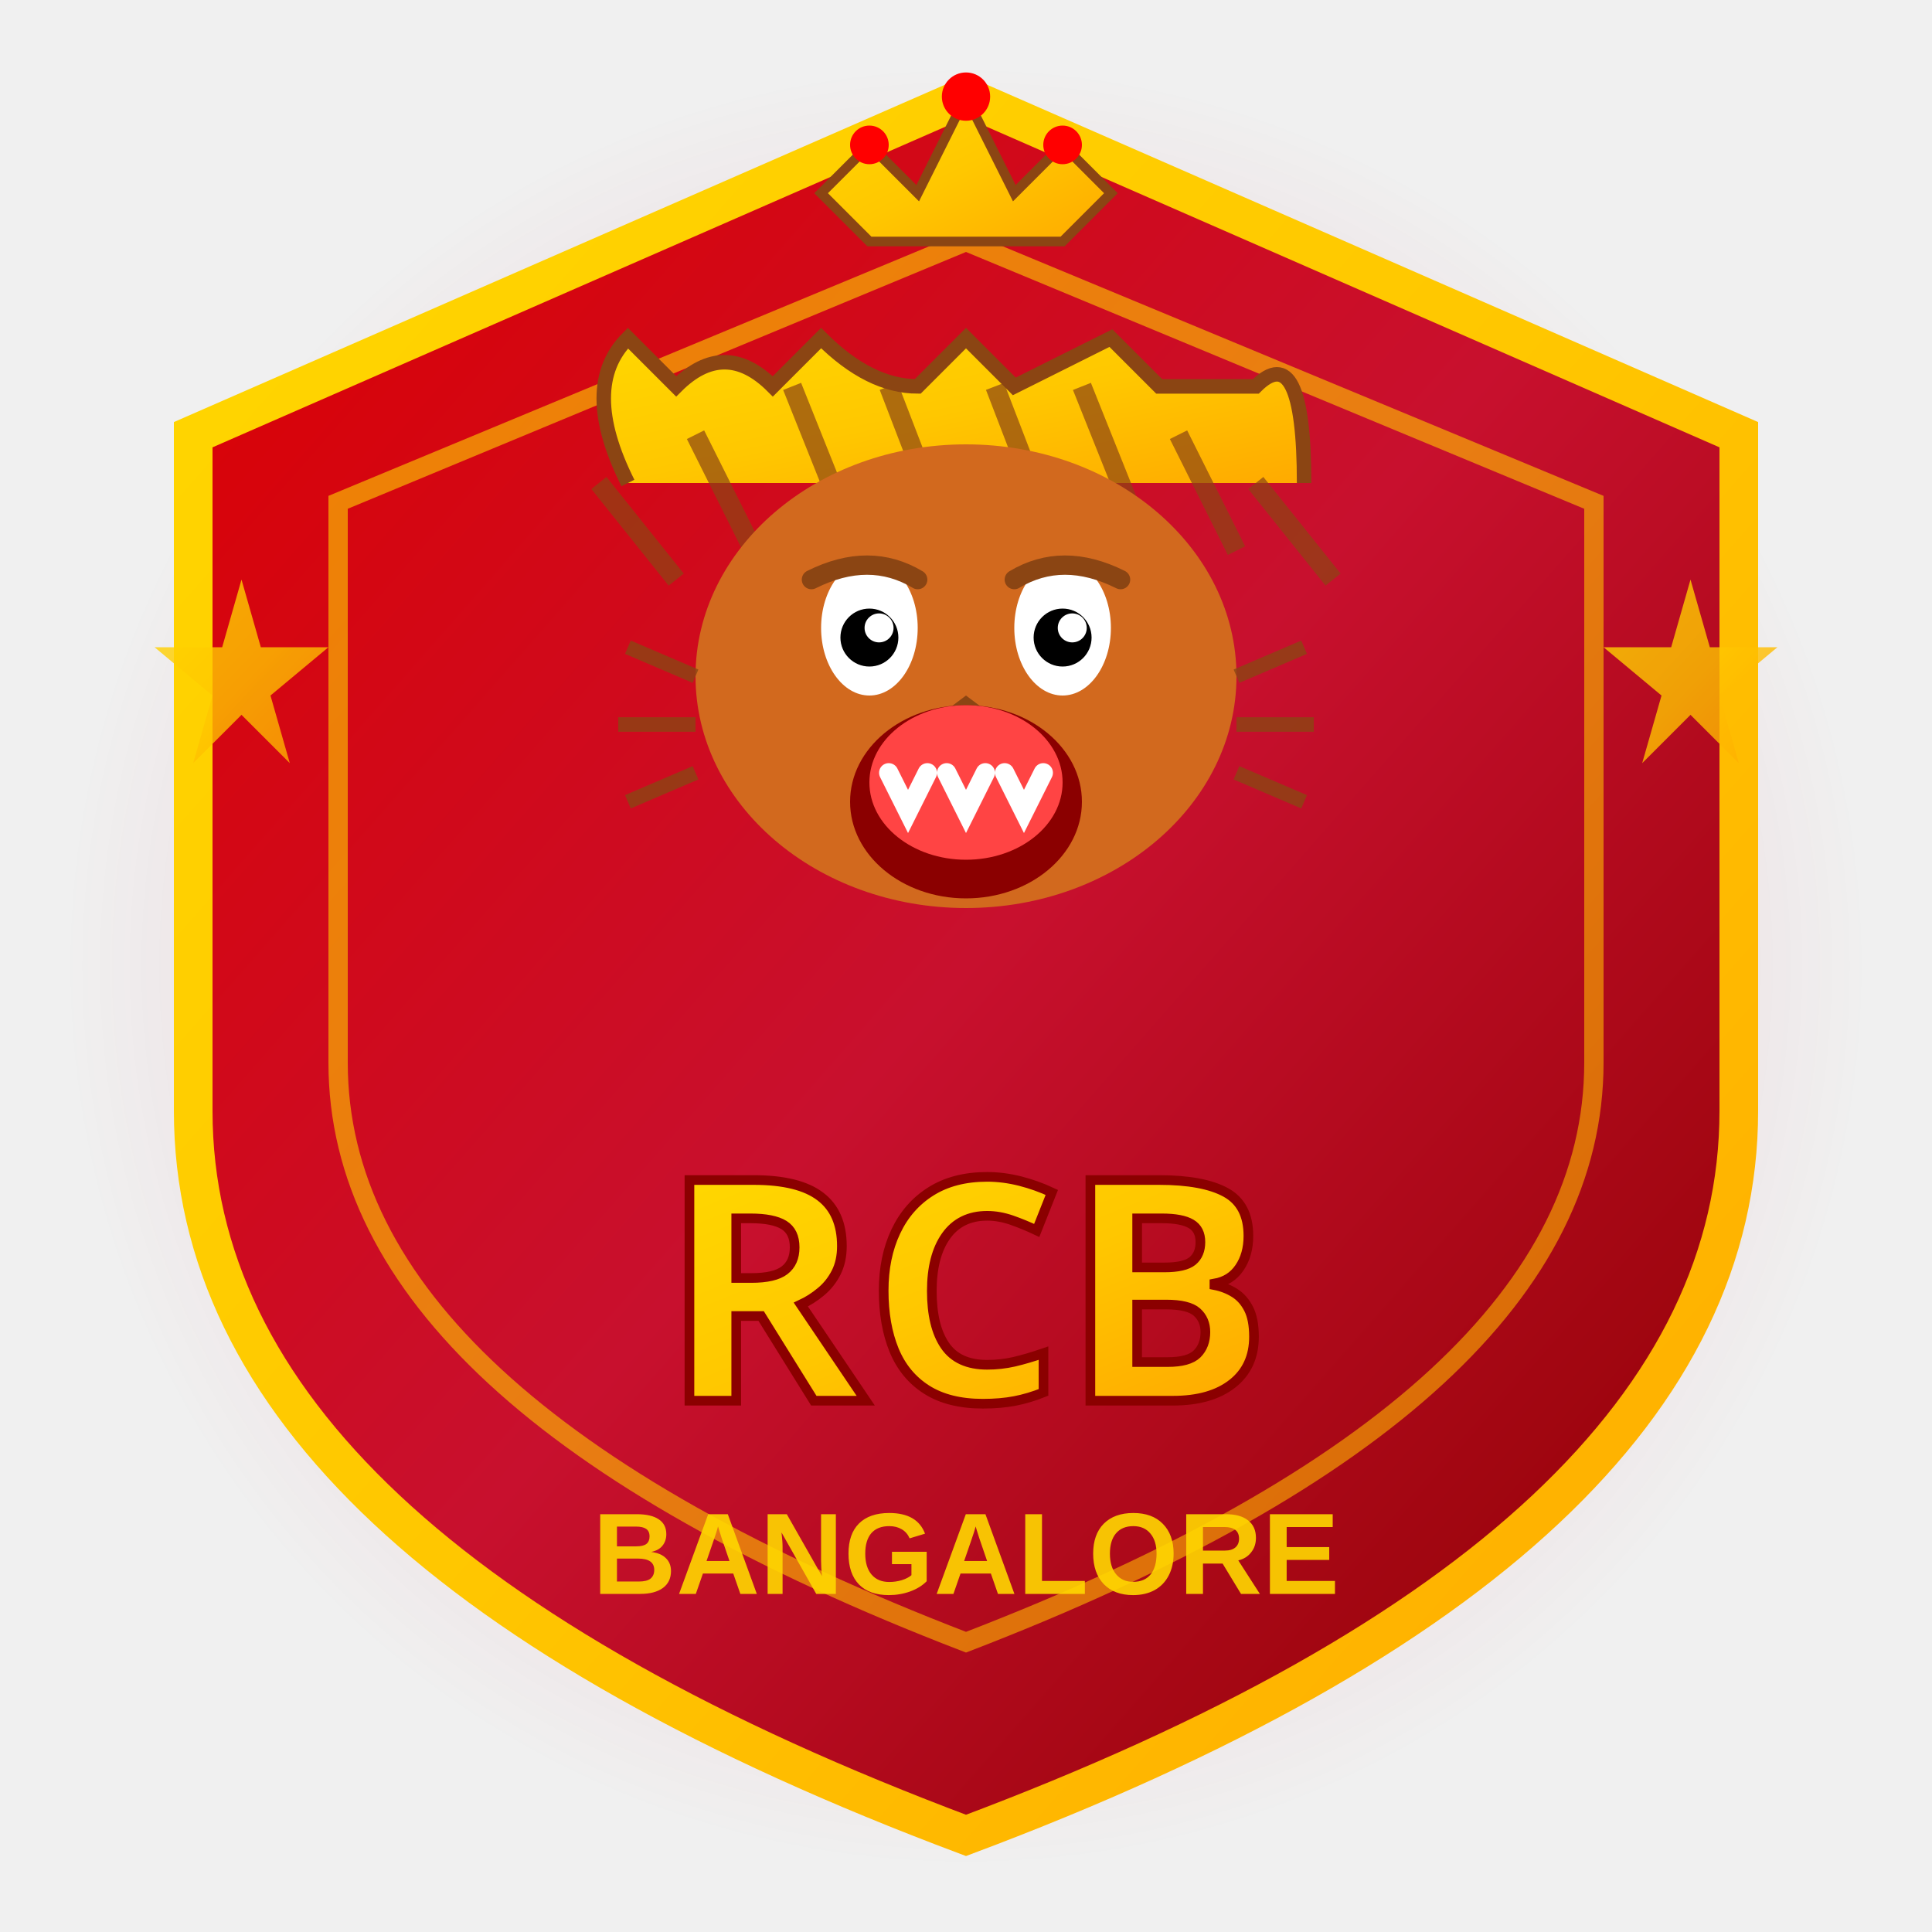
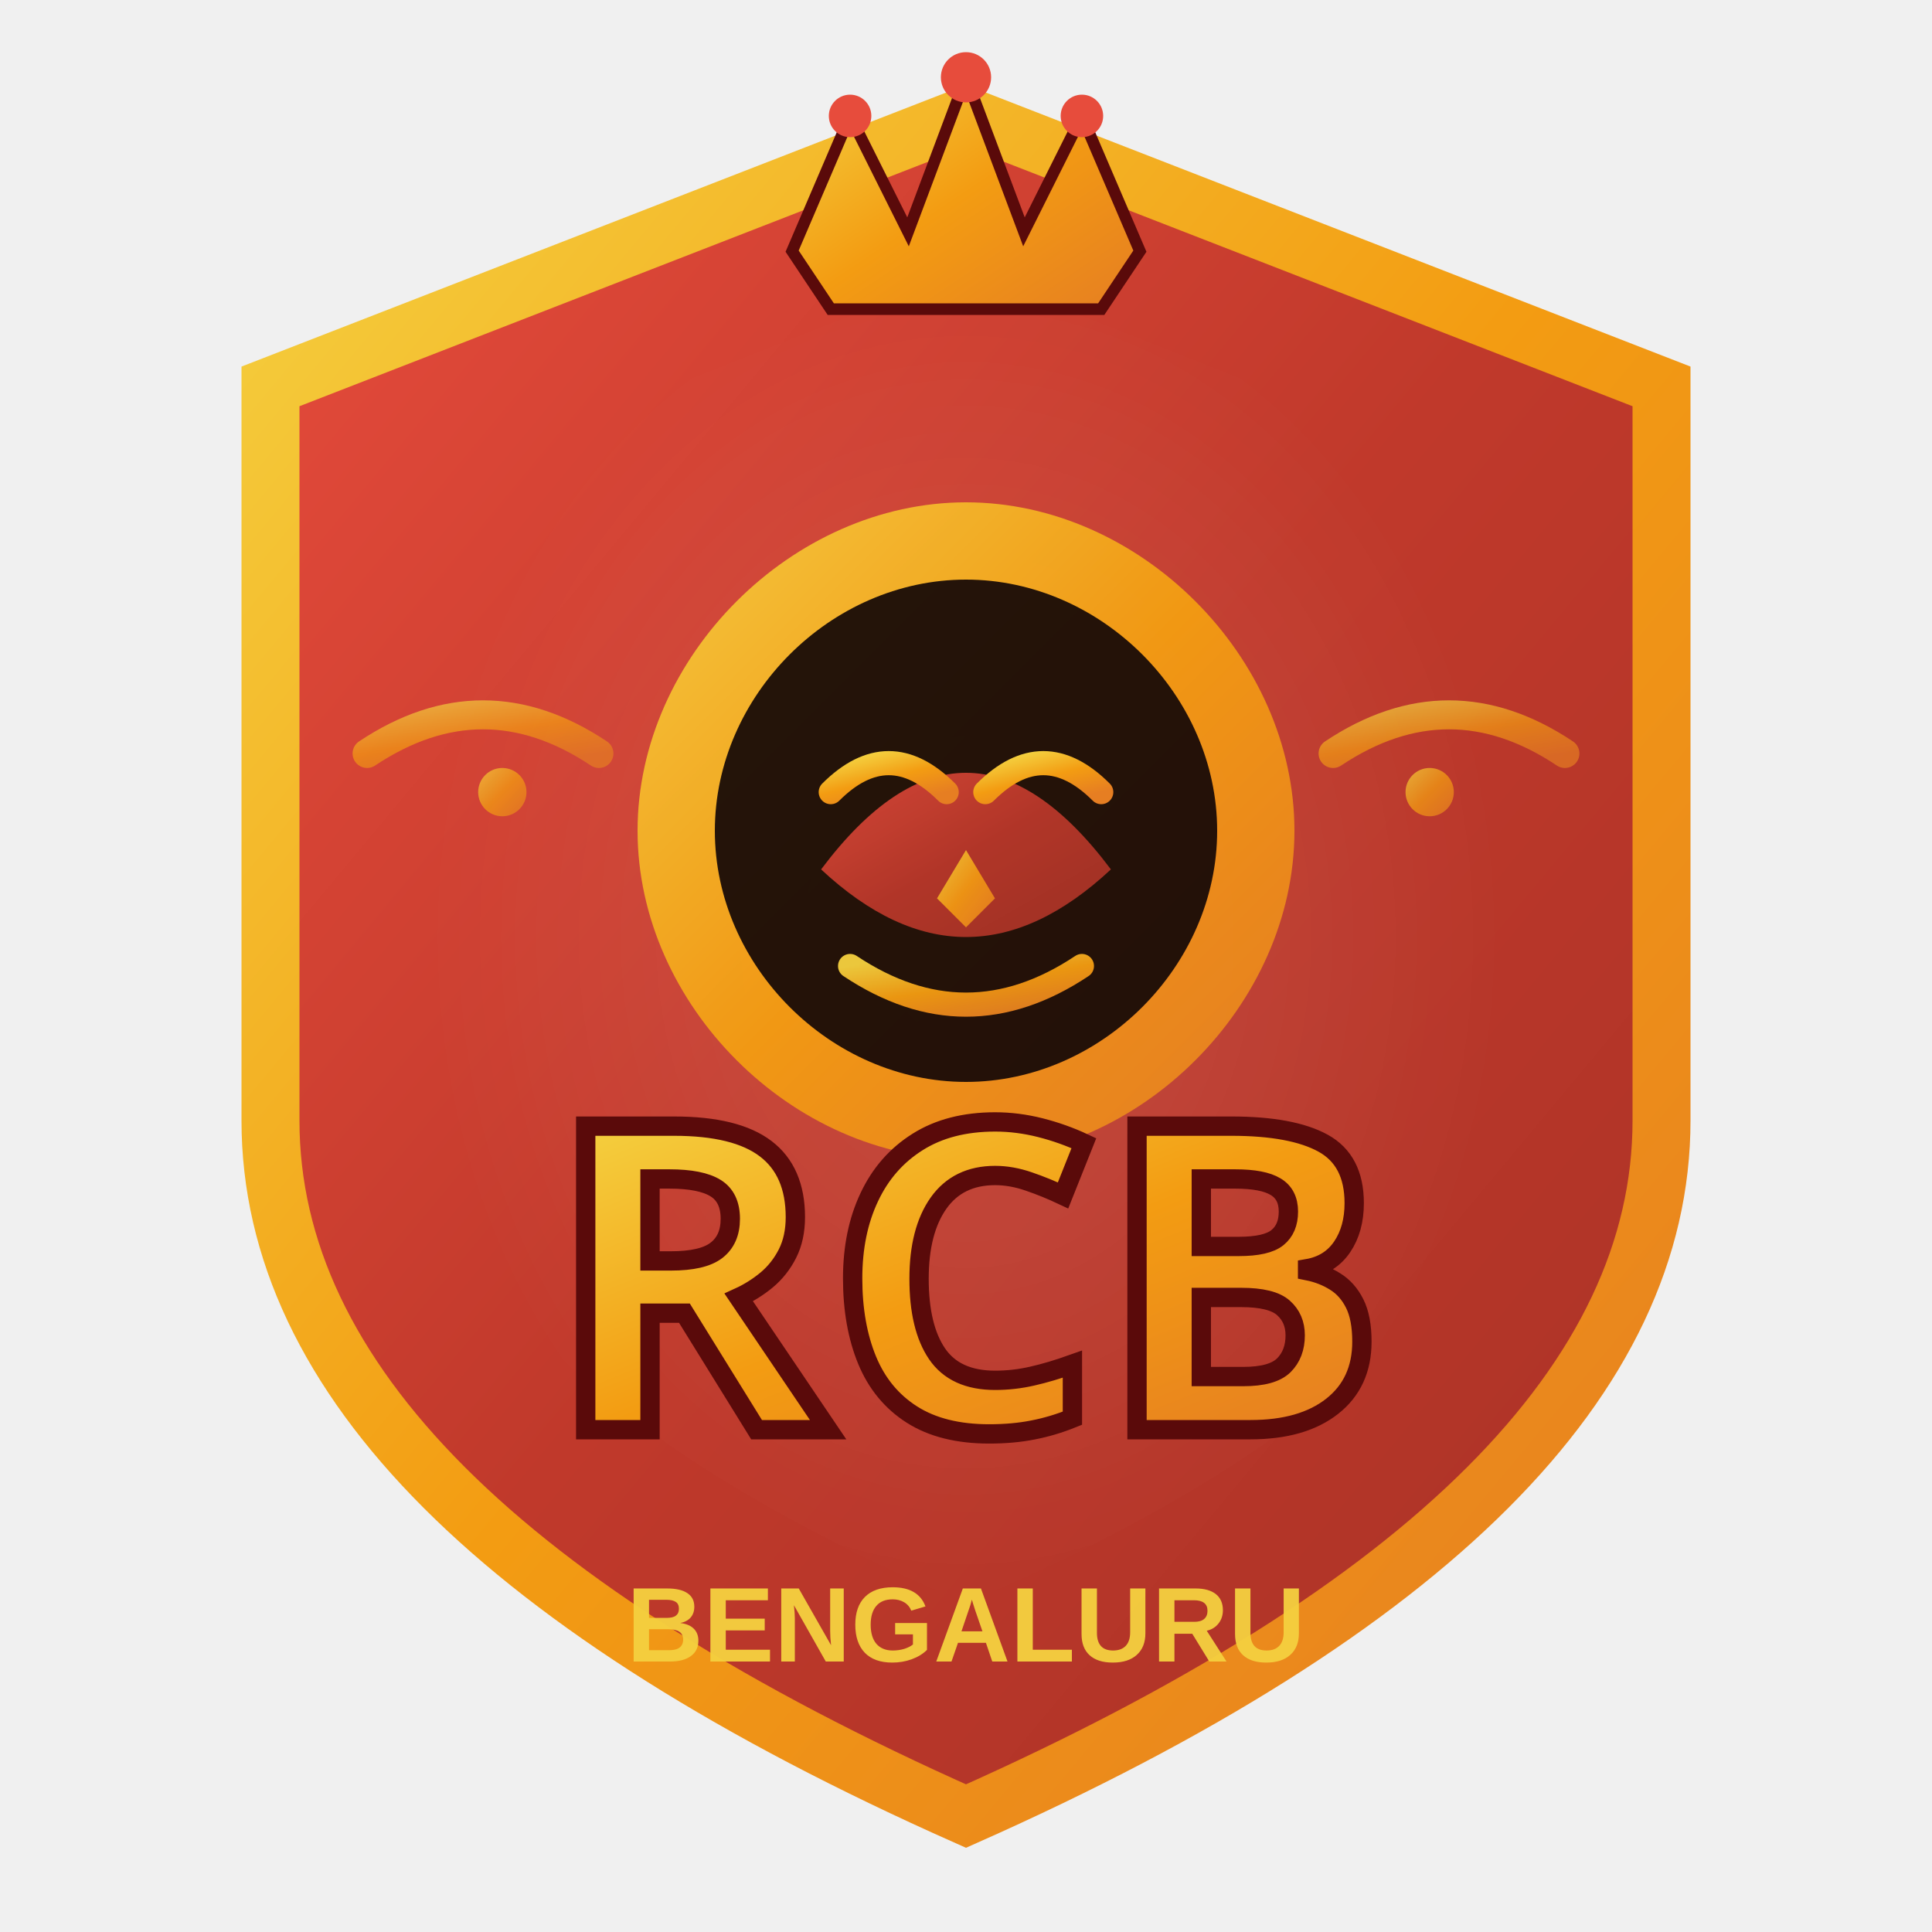
<svg xmlns="http://www.w3.org/2000/svg" width="200" height="200" viewBox="0 0 200 200">
  <defs>
-     <linearGradient id="rcb-premium-red" x1="0%" y1="0%" x2="100%" y2="100%">
-       <stop offset="0%" style="stop-color:#DC0000;stop-opacity:1" />
-       <stop offset="50%" style="stop-color:#C8102E;stop-opacity:1" />
-       <stop offset="100%" style="stop-color:#8B0000;stop-opacity:1" />
+     <linearGradient id="rcb-red" x1="0%" y1="0%" x2="100%" y2="100%">
+       <stop offset="0%" style="stop-color:#E74C3C;stop-opacity:1" />
+       <stop offset="50%" style="stop-color:#C0392B;stop-opacity:1" />
+       <stop offset="100%" style="stop-color:#A93226;stop-opacity:1" />
    </linearGradient>
-     <linearGradient id="rcb-premium-gold" x1="0%" y1="0%" x2="100%" y2="100%">
-       <stop offset="0%" style="stop-color:#FFD700;stop-opacity:1" />
-       <stop offset="50%" style="stop-color:#FFC700;stop-opacity:1" />
-       <stop offset="100%" style="stop-color:#FFAA00;stop-opacity:1" />
+     <linearGradient id="rcb-gold" x1="0%" y1="0%" x2="100%" y2="100%">
+       <stop offset="0%" style="stop-color:#F4D03F;stop-opacity:1" />
+       <stop offset="50%" style="stop-color:#F39C12;stop-opacity:1" />
+       <stop offset="100%" style="stop-color:#E67E22;stop-opacity:1" />
    </linearGradient>
-     <radialGradient id="rcb-glow" cx="50%" cy="50%">
-       <stop offset="0%" style="stop-color:#FF0000;stop-opacity:0.6" />
-       <stop offset="100%" style="stop-color:#C8102E;stop-opacity:0" />
+     <radialGradient id="rcb-shine" cx="50%" cy="50%">
+       <stop offset="0%" style="stop-color:#FFFFFF;stop-opacity:0.3" />
+       <stop offset="100%" style="stop-color:#FFFFFF;stop-opacity:0" />
    </radialGradient>
  </defs>
-   <circle cx="100" cy="100" r="95" fill="url(#rcb-glow)" opacity="0.4" />
-   <path d="M100 10 L180 45 L180 115 Q180 160 100 190 Q20 160 20 115 L20 45 Z" fill="url(#rcb-premium-red)" stroke="url(#rcb-premium-gold)" stroke-width="4" />
-   <path d="M100 25 L165 52 L165 110 Q165 145 100 170 Q35 145 35 110 L35 52 Z" fill="none" stroke="url(#rcb-premium-gold)" stroke-width="2" opacity="0.6" />
-   <g transform="translate(100, 75)">
-     <path d="M-35,-25 Q-40,-35 -35,-40 L-30,-35 Q-25,-40 -20,-35 L-15,-40 Q-10,-35 -5,-35 L0,-40 Q5,-35 5,-35 L15,-40 Q20,-35 20,-35 L30,-35 Q35,-40 35,-25" fill="url(#rcb-premium-gold)" stroke="#8B4513" stroke-width="1.5" />
-     <path d="M-38,-25 L-30,-15 M-28,-30 L-22,-18 M-18,-35 L-12,-20 M-8,-35 L-3,-22 M3,-35 L8,-22 M12,-35 L18,-20 M22,-30 L28,-18 M30,-25 L38,-15" stroke="#8B4513" stroke-width="2" fill="none" opacity="0.7" />
-     <ellipse cx="0" cy="-5" rx="28" ry="24" fill="#D2691E" />
-     <ellipse cx="-10" cy="-10" rx="5" ry="7" fill="#FFFFFF" />
-     <ellipse cx="10" cy="-10" rx="5" ry="7" fill="#FFFFFF" />
-     <circle cx="-10" cy="-9" r="3" fill="#000000" />
-     <circle cx="10" cy="-9" r="3" fill="#000000" />
-     <circle cx="-9" cy="-10" r="1.5" fill="#FFFFFF" />
-     <circle cx="11" cy="-10" r="1.5" fill="#FFFFFF" />
-     <path d="M-16,-15 Q-10,-18 -5,-15" stroke="#8B4513" stroke-width="2" fill="none" stroke-linecap="round" />
-     <path d="M5,-15 Q10,-18 16,-15" stroke="#8B4513" stroke-width="2" fill="none" stroke-linecap="round" />
-     <path d="M-4,0 L0,-3 L4,0 L0,3 Z" fill="#8B4513" />
-     <ellipse cx="0" cy="8" rx="12" ry="10" fill="#8B0000" />
-     <ellipse cx="0" cy="6" rx="10" ry="8" fill="#FF4444" />
-     <path d="M-8,5 L-6,9 L-4,5 M-2,5 L0,9 L2,5 M4,5 L6,9 L8,5" stroke="#FFFFFF" stroke-width="2" fill="none" stroke-linecap="round" />
-     <line x1="-28" y1="-5" x2="-35" y2="-8" stroke="#8B4513" stroke-width="1.5" opacity="0.8" />
-     <line x1="-28" y1="0" x2="-36" y2="0" stroke="#8B4513" stroke-width="1.5" opacity="0.8" />
-     <line x1="-28" y1="5" x2="-35" y2="8" stroke="#8B4513" stroke-width="1.5" opacity="0.8" />
-     <line x1="28" y1="-5" x2="35" y2="-8" stroke="#8B4513" stroke-width="1.5" opacity="0.8" />
-     <line x1="28" y1="0" x2="36" y2="0" stroke="#8B4513" stroke-width="1.5" opacity="0.8" />
-     <line x1="28" y1="5" x2="35" y2="8" stroke="#8B4513" stroke-width="1.5" opacity="0.8" />
+   <path d="M100 12 L172 40 L172 116 Q172 156 100 188 Q28 156 28 116 L28 40 Z" fill="url(#rcb-red)" stroke="url(#rcb-gold)" stroke-width="6" />
+   <path d="M100 28 L156 50 L156 112 Q156 142 100 166 Q44 142 44 112 L44 50 Z" fill="url(#rcb-shine)" opacity="0.35" />
+   <g transform="translate(100, 86)">
+     <path d="M0 -34 C-18 -34 -34 -18 -34 0 C-34 18 -18 34 0 34 C18 34 34 18 34 0 C34 -18 18 -34 0 -34 Z" fill="url(#rcb-gold)" opacity="0.95" />
+     <path d="M0 -26 C-14 -26 -26 -14 -26 0 C-26 14 -14 26 0 26 C14 26 26 14 26 0 C26 -14 14 -26 0 -26 Z" fill="#120606" opacity="0.92" />
+     <path d="M-15 4 Q0 -16 15 4 Q0 18 -15 4 Z" fill="url(#rcb-red)" opacity="0.9" />
+     <path d="M-14 -4 Q-8 -10 -2 -4" stroke="url(#rcb-gold)" stroke-width="2.5" fill="none" stroke-linecap="round" />
+     <path d="M2 -4 Q8 -10 14 -4" stroke="url(#rcb-gold)" stroke-width="2.5" fill="none" stroke-linecap="round" />
+     <path d="M0 2 L-3 7 L0 10 L3 7 Z" fill="url(#rcb-gold)" opacity="0.9" />
+     <path d="M-12,14 Q0,22 12,14" stroke="url(#rcb-gold)" stroke-width="2.5" fill="none" stroke-linecap="round" opacity="0.95" />
+     <path d="M-18 6 L-28 6" stroke="url(#rcb-gold)" stroke-width="2" stroke-linecap="round" opacity="0.65" />
+     <path d="M18 6 L28 6" stroke="url(#rcb-gold)" stroke-width="2" stroke-linecap="round" opacity="0.65" />
  </g>
-   <text x="100" y="145" font-family="Arial Black, sans-serif" font-size="32" font-weight="900" fill="url(#rcb-premium-gold)" text-anchor="middle" stroke="#8B0000" stroke-width="1">RCB</text>
-   <text x="100" y="165" font-family="Arial, sans-serif" font-size="12" font-weight="bold" fill="#FFD700" text-anchor="middle" opacity="0.9">BANGALORE</text>
-   <path d="M85,20 L90,15 L95,20 L100,10 L105,20 L110,15 L115,20 L110,25 L90,25 Z" fill="url(#rcb-premium-gold)" stroke="#8B4513" stroke-width="1" />
-   <circle cx="90" cy="15" r="2" fill="#FF0000" />
-   <circle cx="100" cy="10" r="2.5" fill="#FF0000" />
-   <circle cx="110" cy="15" r="2" fill="#FF0000" />
-   <polygon points="25,60 27,67 34,67 28,72 30,79 25,74 20,79 22,72 16,67 23,67" fill="url(#rcb-premium-gold)" opacity="0.8" />
-   <polygon points="175,60 177,67 184,67 178,72 180,79 175,74 170,79 172,72 166,67 173,67" fill="url(#rcb-premium-gold)" opacity="0.8" />
+   <text x="100" y="148" font-family="Arial Black, sans-serif" font-size="44" font-weight="900" fill="url(#rcb-gold)" text-anchor="middle" stroke="#5A0A0A" stroke-width="2">RCB</text>
+   <text x="100" y="172" font-family="Arial, sans-serif" font-size="11" font-weight="bold" fill="#F4D03F" text-anchor="middle" opacity="0.95">BENGALURU</text>
+   <g transform="translate(100, 22)">
+     <path d="M-18,4 L-12,-10 L-6,2 L0,-14 L6,2 L12,-10 L18,4 L14,10 L-14,10 Z" fill="url(#rcb-gold)" stroke="#5A0A0A" stroke-width="1.2" />
+     <circle cx="-12" cy="-10" r="2.2" fill="#E74C3C" />
+     <circle cx="0" cy="-14" r="2.6" fill="#E74C3C" />
+     <circle cx="12" cy="-10" r="2.2" fill="#E74C3C" />
+   </g>
+   <path d="M38 78 Q50 70 62 78" stroke="url(#rcb-gold)" stroke-width="3" fill="none" opacity="0.7" stroke-linecap="round" />
+   <path d="M162 78 Q150 70 138 78" stroke="url(#rcb-gold)" stroke-width="3" fill="none" opacity="0.7" stroke-linecap="round" />
+   <circle cx="52" cy="82" r="2.5" fill="url(#rcb-gold)" opacity="0.75" />
+   <circle cx="148" cy="82" r="2.5" fill="url(#rcb-gold)" opacity="0.75" />
</svg>
